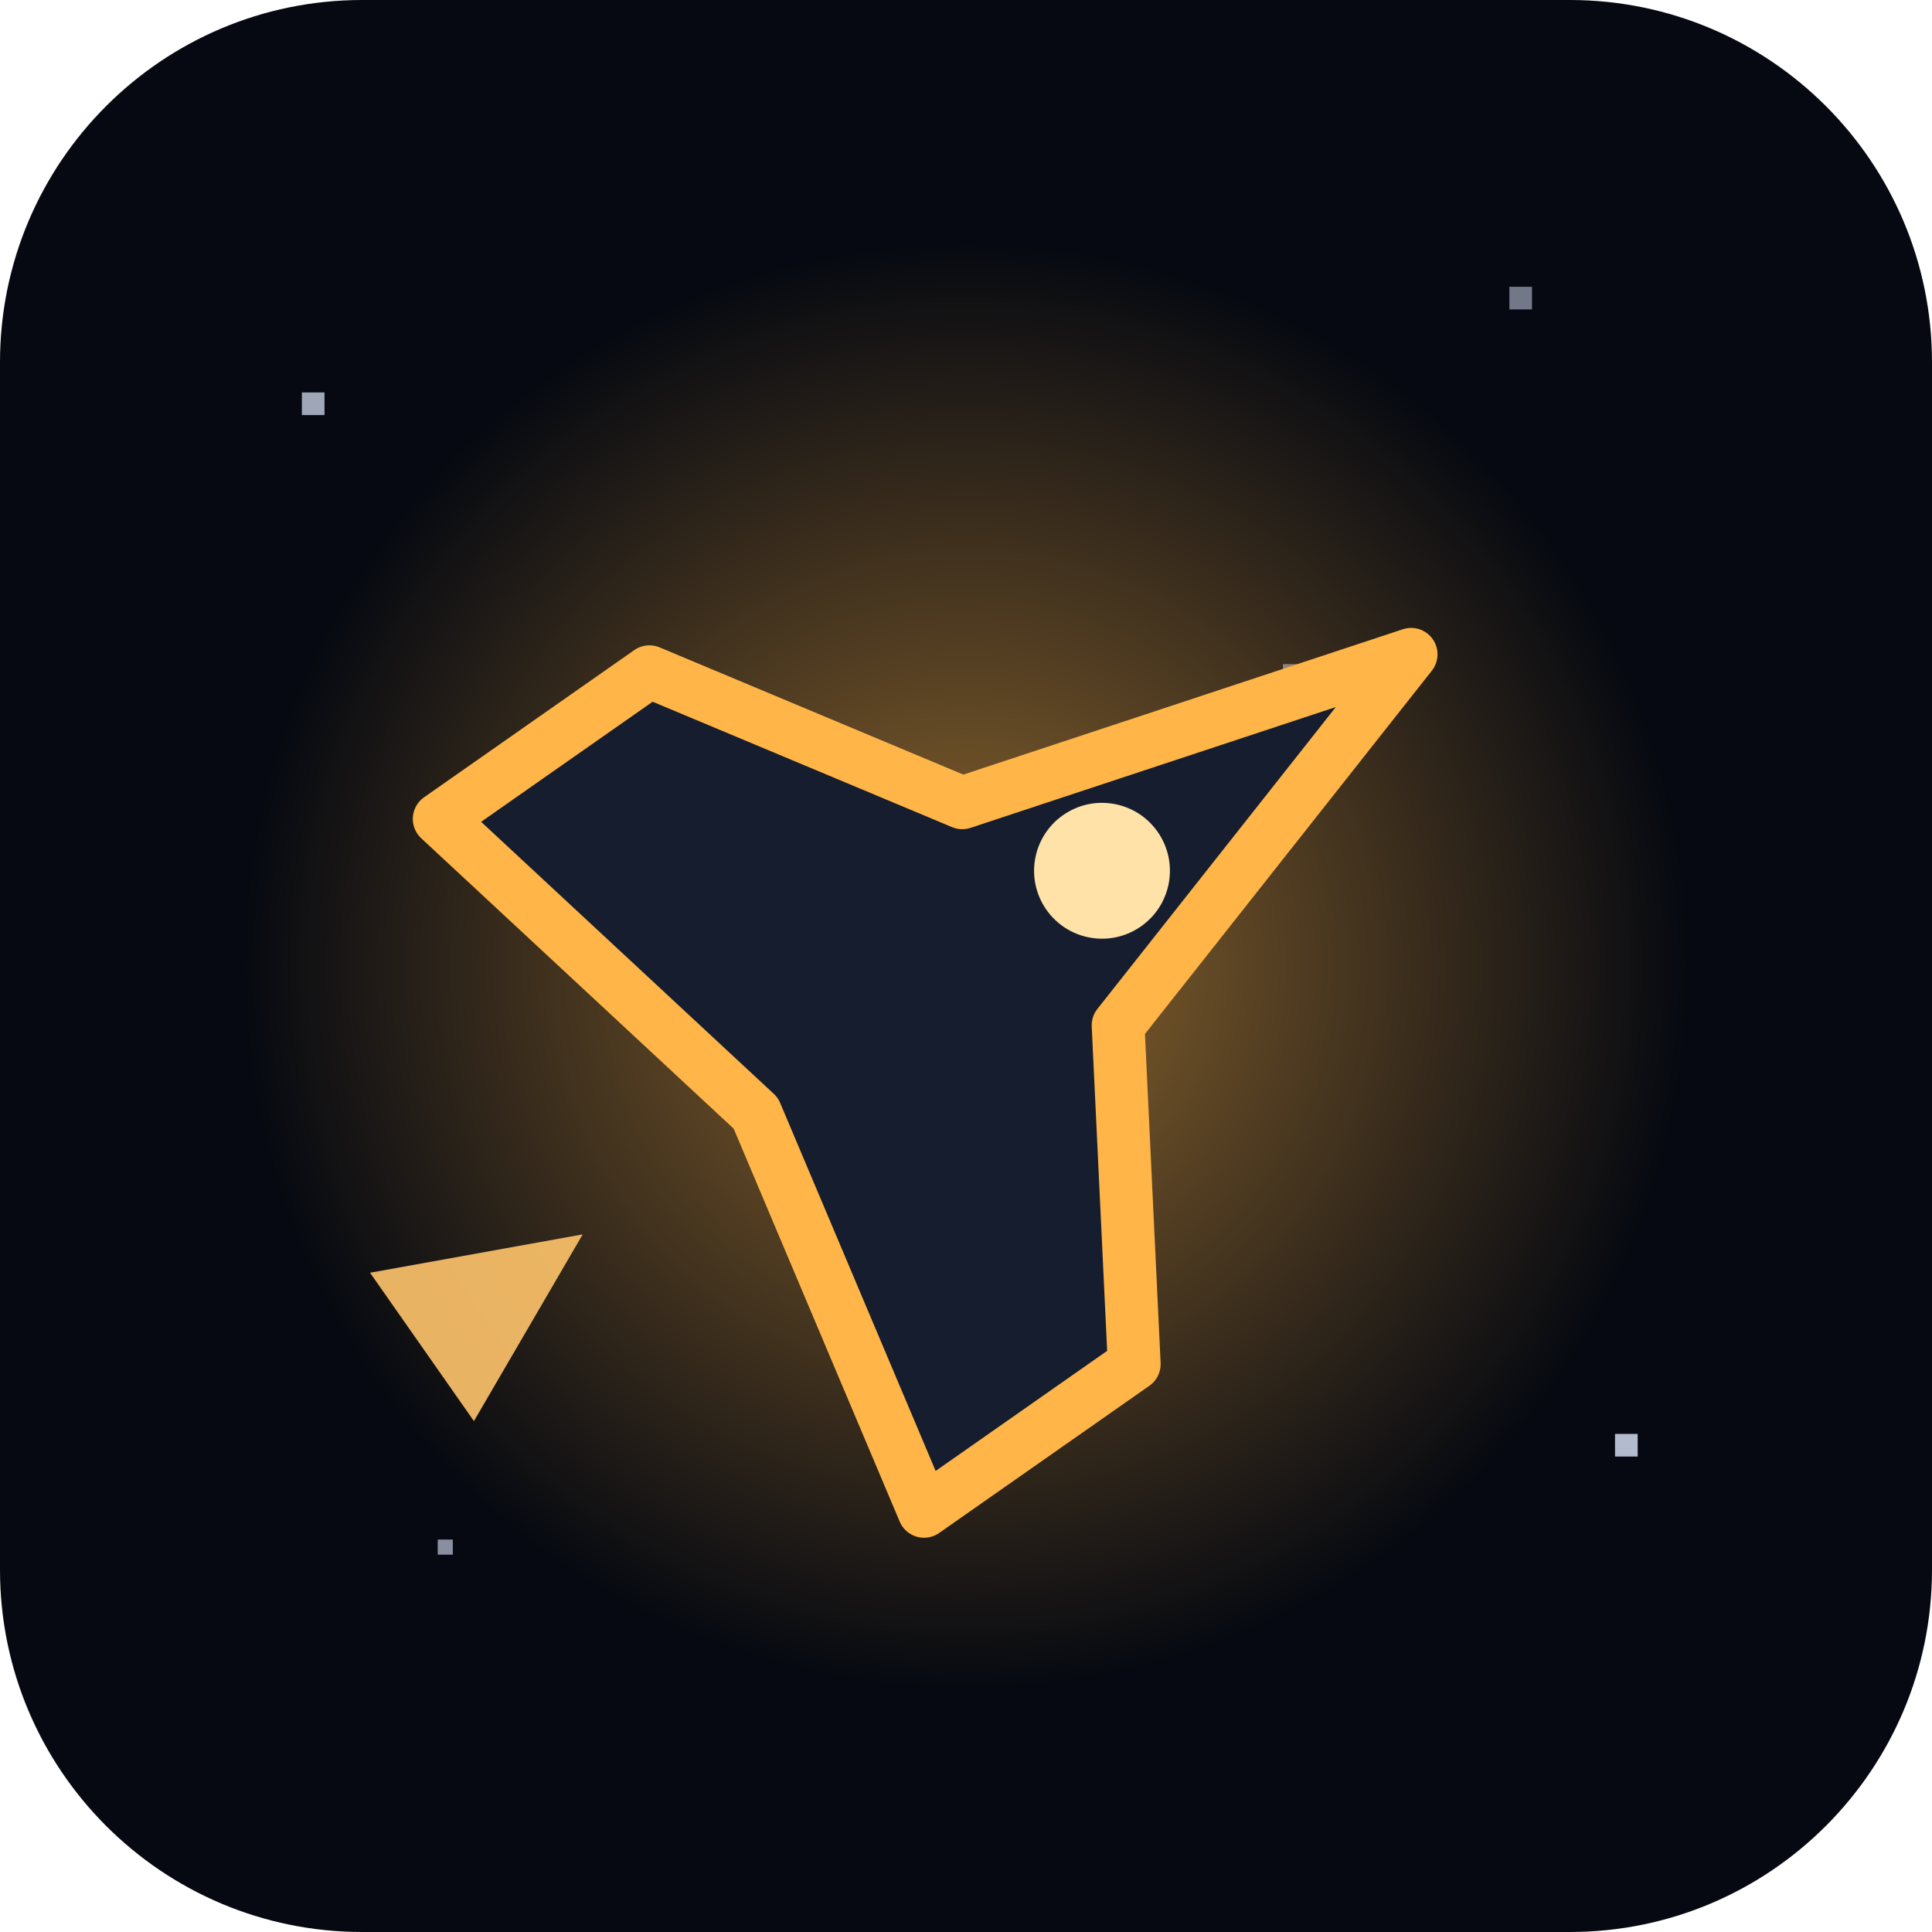
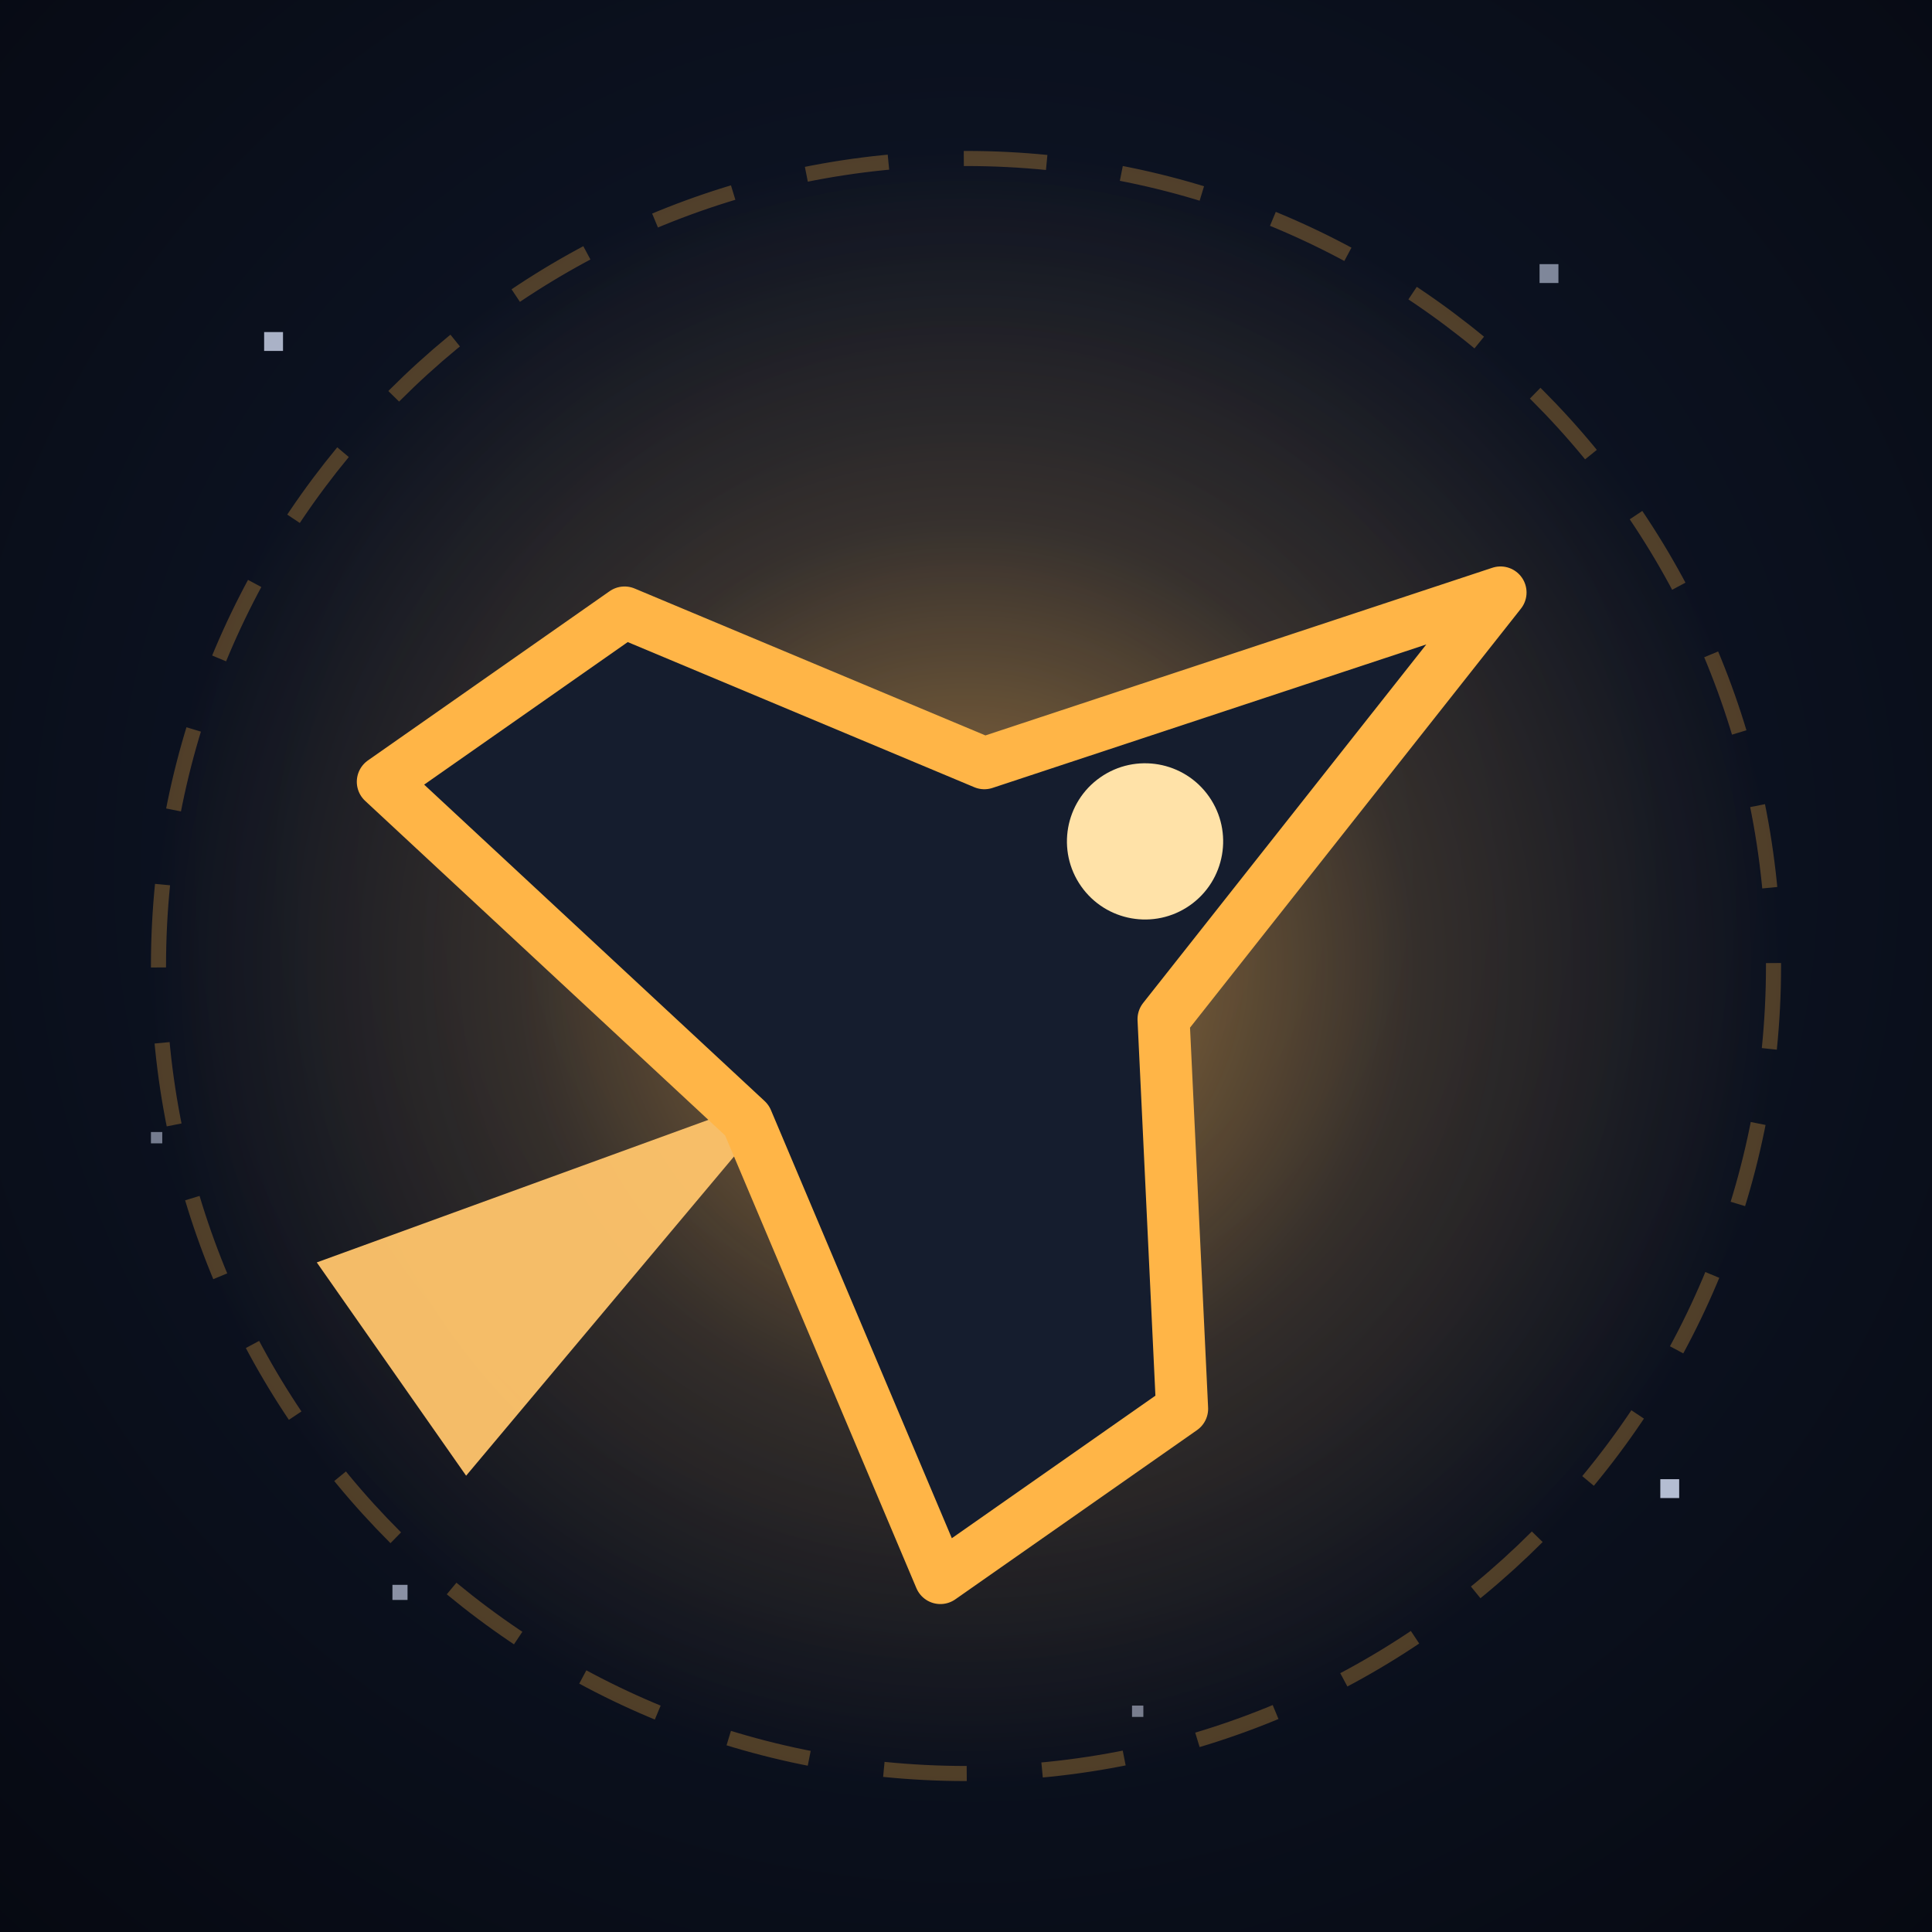
- <svg xmlns="http://www.w3.org/2000/svg" viewBox="0 0 256 256">
+ <svg xmlns="http://www.w3.org/2000/svg" viewBox="0 0 512 512">
  <defs>
+     <radialGradient id="sky" cx="50%" cy="45%" r="75%">
+       <stop offset="0" stop-color="#121b30" />
+       <stop offset="1" stop-color="#060911" />
+     </radialGradient>
    <radialGradient id="glow" cx="50%" cy="50%" r="50%">
-       <stop offset="0" stop-color="#ffb547" stop-opacity=".55" />
+       <stop offset="0" stop-color="#ffb547" stop-opacity=".6" />
+       <stop offset=".55" stop-color="#ffb547" stop-opacity=".16" />
      <stop offset="1" stop-color="#ffb547" stop-opacity="0" />
    </radialGradient>
  </defs>
-   <rect width="256" height="256" rx="48" fill="#060911" />
+   <rect width="512" height="512" fill="url(#sky)" />
  <g fill="#dfe8ff">
-     <rect x="40" y="52" width="3" height="3" opacity=".7" />
-     <rect x="200" y="38" width="3" height="3" opacity=".5" />
-     <rect x="214" y="190" width="3" height="3" opacity=".8" />
-     <rect x="58" y="204" width="2" height="2" opacity=".6" />
-     <rect x="170" y="88" width="2" height="2" opacity=".5" />
-     <rect x="86" y="120" width="2" height="2" opacity=".4" />
+     <rect x="70" y="88" width="5" height="5" opacity=".75" />
+     <rect x="408" y="70" width="5" height="5" opacity=".55" />
+     <rect x="440" y="392" width="5" height="5" opacity=".8" />
+     <rect x="104" y="420" width="4" height="4" opacity=".6" />
+     <rect x="352" y="168" width="3" height="3" opacity=".5" />
+     <rect x="150" y="236" width="3" height="3" opacity=".45" />
+     <rect x="300" y="452" width="3" height="3" opacity=".5" />
+     <rect x="40" y="300" width="3" height="3" opacity=".5" />
  </g>
-   <circle cx="128" cy="128" r="96" fill="url(#glow)" />
-   <g transform="translate(128 128) rotate(-35)">
-     <path d="M-62 0 L-88 -12 L-88 12 Z" fill="#ffc46b" opacity=".9" />
-     <path d="M72 0 L12 -18 L-12 -56 L-46 -56 L-34 0 L-46 56 L-12 56 L12 18 Z" fill="#151d2e" stroke="#ffb547" stroke-width="7" stroke-linejoin="round" />
+   <circle cx="256" cy="256" r="214" fill="none" stroke="#ffb547" stroke-opacity=".28" stroke-width="4" stroke-dasharray="22 20" />
+   <circle cx="256" cy="256" r="220" fill="url(#glow)" />
+   <g transform="translate(262 252) rotate(-35) scale(2.3)">
+     <path d="M-28 0 L-84 -15 L-84 15 Z" fill="#ffc46b" opacity=".95" />
+     <path d="M72 0 L12 -18 L-12 -56 L-46 -56 L-34 0 L-46 56 L-12 56 L12 18 Z" fill="#151d2e" stroke="#ffb547" stroke-width="6" stroke-linejoin="round" />
    <circle cx="22" cy="0" r="9" fill="#ffe2a8" />
  </g>
</svg>
